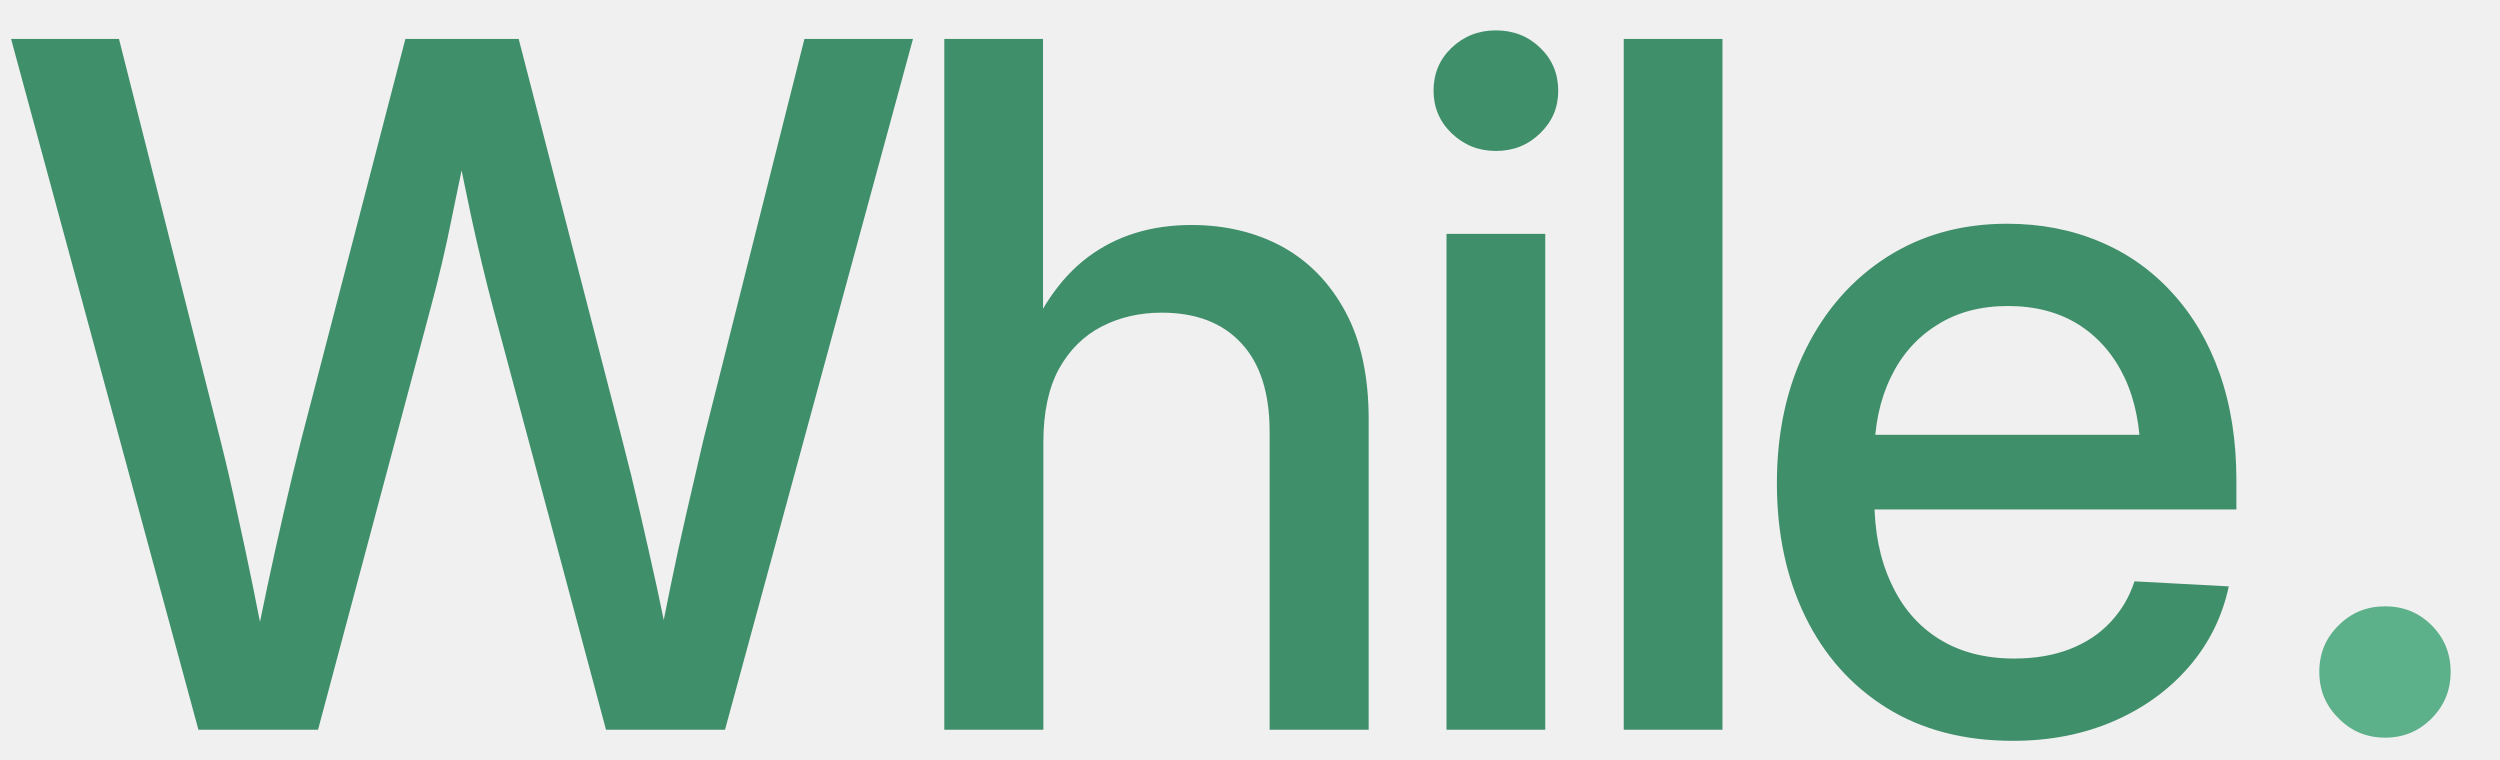
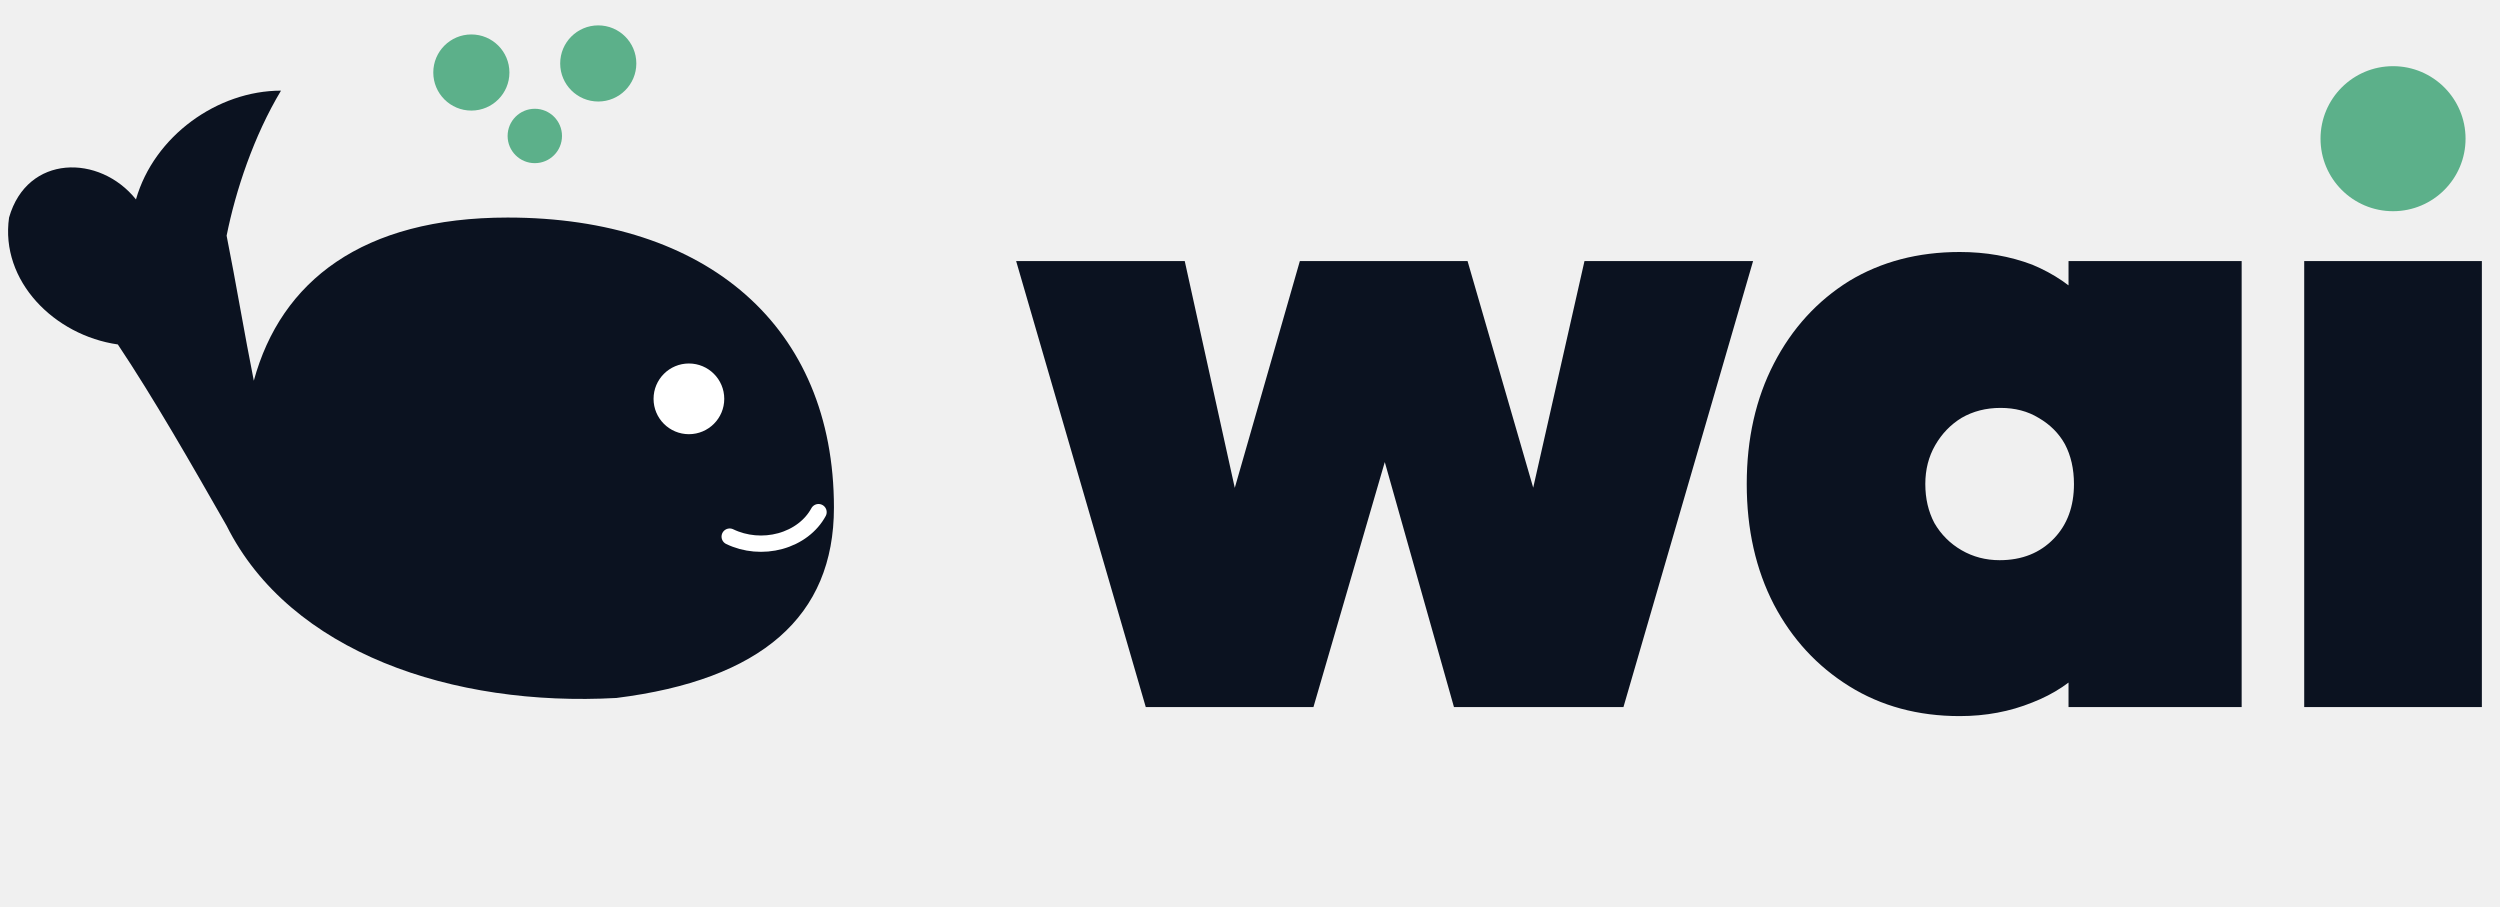
- <svg xmlns="http://www.w3.org/2000/svg" viewBox="0 6 79 24" width="79" height="24" role="img" aria-label="While">
-   <path fill="#3F8F6B" d="M6.27 29.06 0.35 7.23H3.76L6.96 19.89Q7.25 21.04 7.5 22.22Q7.76 23.39 8 24.57Q8.24 25.75 8.46 26.93H7.96Q8.19 25.75 8.44 24.57Q8.69 23.39 8.96 22.22Q9.23 21.04 9.52 19.89L12.81 7.23H16.39L19.66 19.89Q19.96 21.04 20.23 22.22Q20.5 23.39 20.76 24.57Q21.01 25.75 21.25 26.93H20.71Q20.94 25.75 21.18 24.57Q21.42 23.39 21.69 22.22Q21.96 21.04 22.23 19.89L25.42 7.23H28.85L22.91 29.06H19.15L15.6 15.8Q15.22 14.37 14.88 12.8Q14.55 11.23 14.2 9.48H14.98Q14.62 11.21 14.3 12.77Q13.99 14.33 13.59 15.8L10.05 29.06Z M32.97 19.98V29.06H29.84V7.23H32.96V17.27H32.27Q33.01 15.16 34.37 14.13Q35.73 13.11 37.65 13.11Q39.26 13.11 40.53 13.8Q41.79 14.5 42.52 15.86Q43.25 17.22 43.25 19.25V29.06H40.12V19.64Q40.12 17.8 39.22 16.84Q38.33 15.88 36.71 15.88Q35.66 15.88 34.81 16.32Q33.96 16.76 33.46 17.66Q32.97 18.57 32.97 19.98Z M45.71 29.06V13.39H48.83V29.06ZM47.27 10.77Q46.45 10.77 45.87 10.21Q45.3 9.66 45.3 8.86Q45.3 8.06 45.87 7.51Q46.45 6.96 47.27 6.96Q48.1 6.96 48.67 7.51Q49.24 8.06 49.24 8.87Q49.24 9.66 48.67 10.21Q48.1 10.77 47.27 10.77Z M54.43 7.23V29.06H51.31V7.23Z M63.61 29.41Q61.29 29.41 59.62 28.37Q57.95 27.33 57.05 25.49Q56.15 23.65 56.15 21.27Q56.15 18.87 57.07 17.02Q57.99 15.17 59.63 14.12Q61.28 13.07 63.42 13.07Q65.01 13.07 66.34 13.63Q67.66 14.18 68.63 15.24Q69.61 16.3 70.14 17.8Q70.67 19.3 70.67 21.18V22.1H57.63V19.74H69.04L67.64 20.47Q67.64 19.01 67.14 17.94Q66.63 16.86 65.69 16.26Q64.75 15.67 63.45 15.67Q62.15 15.67 61.21 16.27Q60.26 16.86 59.75 17.92Q59.23 18.99 59.23 20.39V21.79Q59.23 23.3 59.76 24.43Q60.28 25.57 61.27 26.19Q62.26 26.81 63.65 26.81Q64.64 26.81 65.41 26.51Q66.18 26.21 66.69 25.66Q67.21 25.11 67.45 24.37L70.43 24.53Q70.12 25.97 69.17 27.07Q68.22 28.17 66.79 28.79Q65.36 29.41 63.61 29.41Z" />
-   <path fill="#5CB08A" d="M75.37 29.31Q74.5 29.31 73.9 28.7Q73.29 28.1 73.29 27.23Q73.29 26.36 73.9 25.76Q74.5 25.16 75.37 25.16Q76.24 25.16 76.84 25.76Q77.44 26.36 77.44 27.23Q77.44 28.1 76.84 28.7Q76.24 29.31 75.37 29.31Z" />
+ <svg xmlns="http://www.w3.org/2000/svg" viewBox="0 0 275.8 100" width="275.8" height="100">
+   <path d="M92 56 C92 36 78 24 56 24 C40 24 31 31 28 42 C27 37 26 31 25 26 C26 21 28 15 31 10 C24 10 17 15 15 22 C11 17 3 17 1 24 C0 31 6 37 13 38 C17 44 21 51 25 58 C32 72 50 78 68 77 C84 75 92 68 92 56 Z" fill="#0b1220" />
+   <circle cx="76" cy="44" r="3.9" fill="#ffffff" />
+   <path d="M90.3 56.5 A7 6 0 0 1 80.5 59.2" fill="none" stroke="#ffffff" stroke-width="1.8" stroke-linecap="round" />
+   <circle cx="59" cy="15" r="3.0" fill="#5cb08a" />
+   <circle cx="52" cy="8" r="4.2" fill="#5cb08a" />
+   <circle cx="66" cy="7" r="4.2" fill="#5cb08a" />
+   <path d="M126.4 78.0 112.1 28.8H130.7L138.6 64.6L133.1 64.7L143.4 28.8H161.9L172.3 64.7L166.7 64.6L174.8 28.8H193.4L179.1 78.0H160.4L150.8 44.0H154.8L144.9 78.0Z M216.2 79.0Q209.3 79.0 204.0 75.7Q198.7 72.4 195.7 66.7Q192.7 60.9 192.7 53.4Q192.7 45.9 195.7 40.1Q198.7 34.3 204.0 31.0Q209.3 27.8 216.2 27.8Q220.5 27.8 224.2 29.2Q227.8 30.7 230.2 33.3Q232.7 35.9 233.4 39.3V67.5Q232.7 70.9 230.2 73.5Q227.8 76.1 224.2 77.5Q220.5 79.0 216.2 79.0ZM220.6 61.8Q224.3 61.8 226.6 59.4Q228.8 57.1 228.8 53.4Q228.8 50.9 227.8 49.0Q226.8 47.2 224.9 46.1Q223.1 45.0 220.7 45.0Q218.3 45.0 216.4 46.1Q214.6 47.2 213.5 49.1Q212.4 51.0 212.4 53.4Q212.4 55.8 213.4 57.7Q214.5 59.6 216.4 60.7Q218.3 61.8 220.6 61.8ZM228.2 78.0V64.8L230.9 52.8L228.2 40.9V28.8H247.3V78.0Z M254.2 78.0V28.8H273.8V78.0Z" fill="#0b1220" />
+   <circle cx="264.0" cy="15.3" r="8" fill="#5cb08a" />
</svg>
